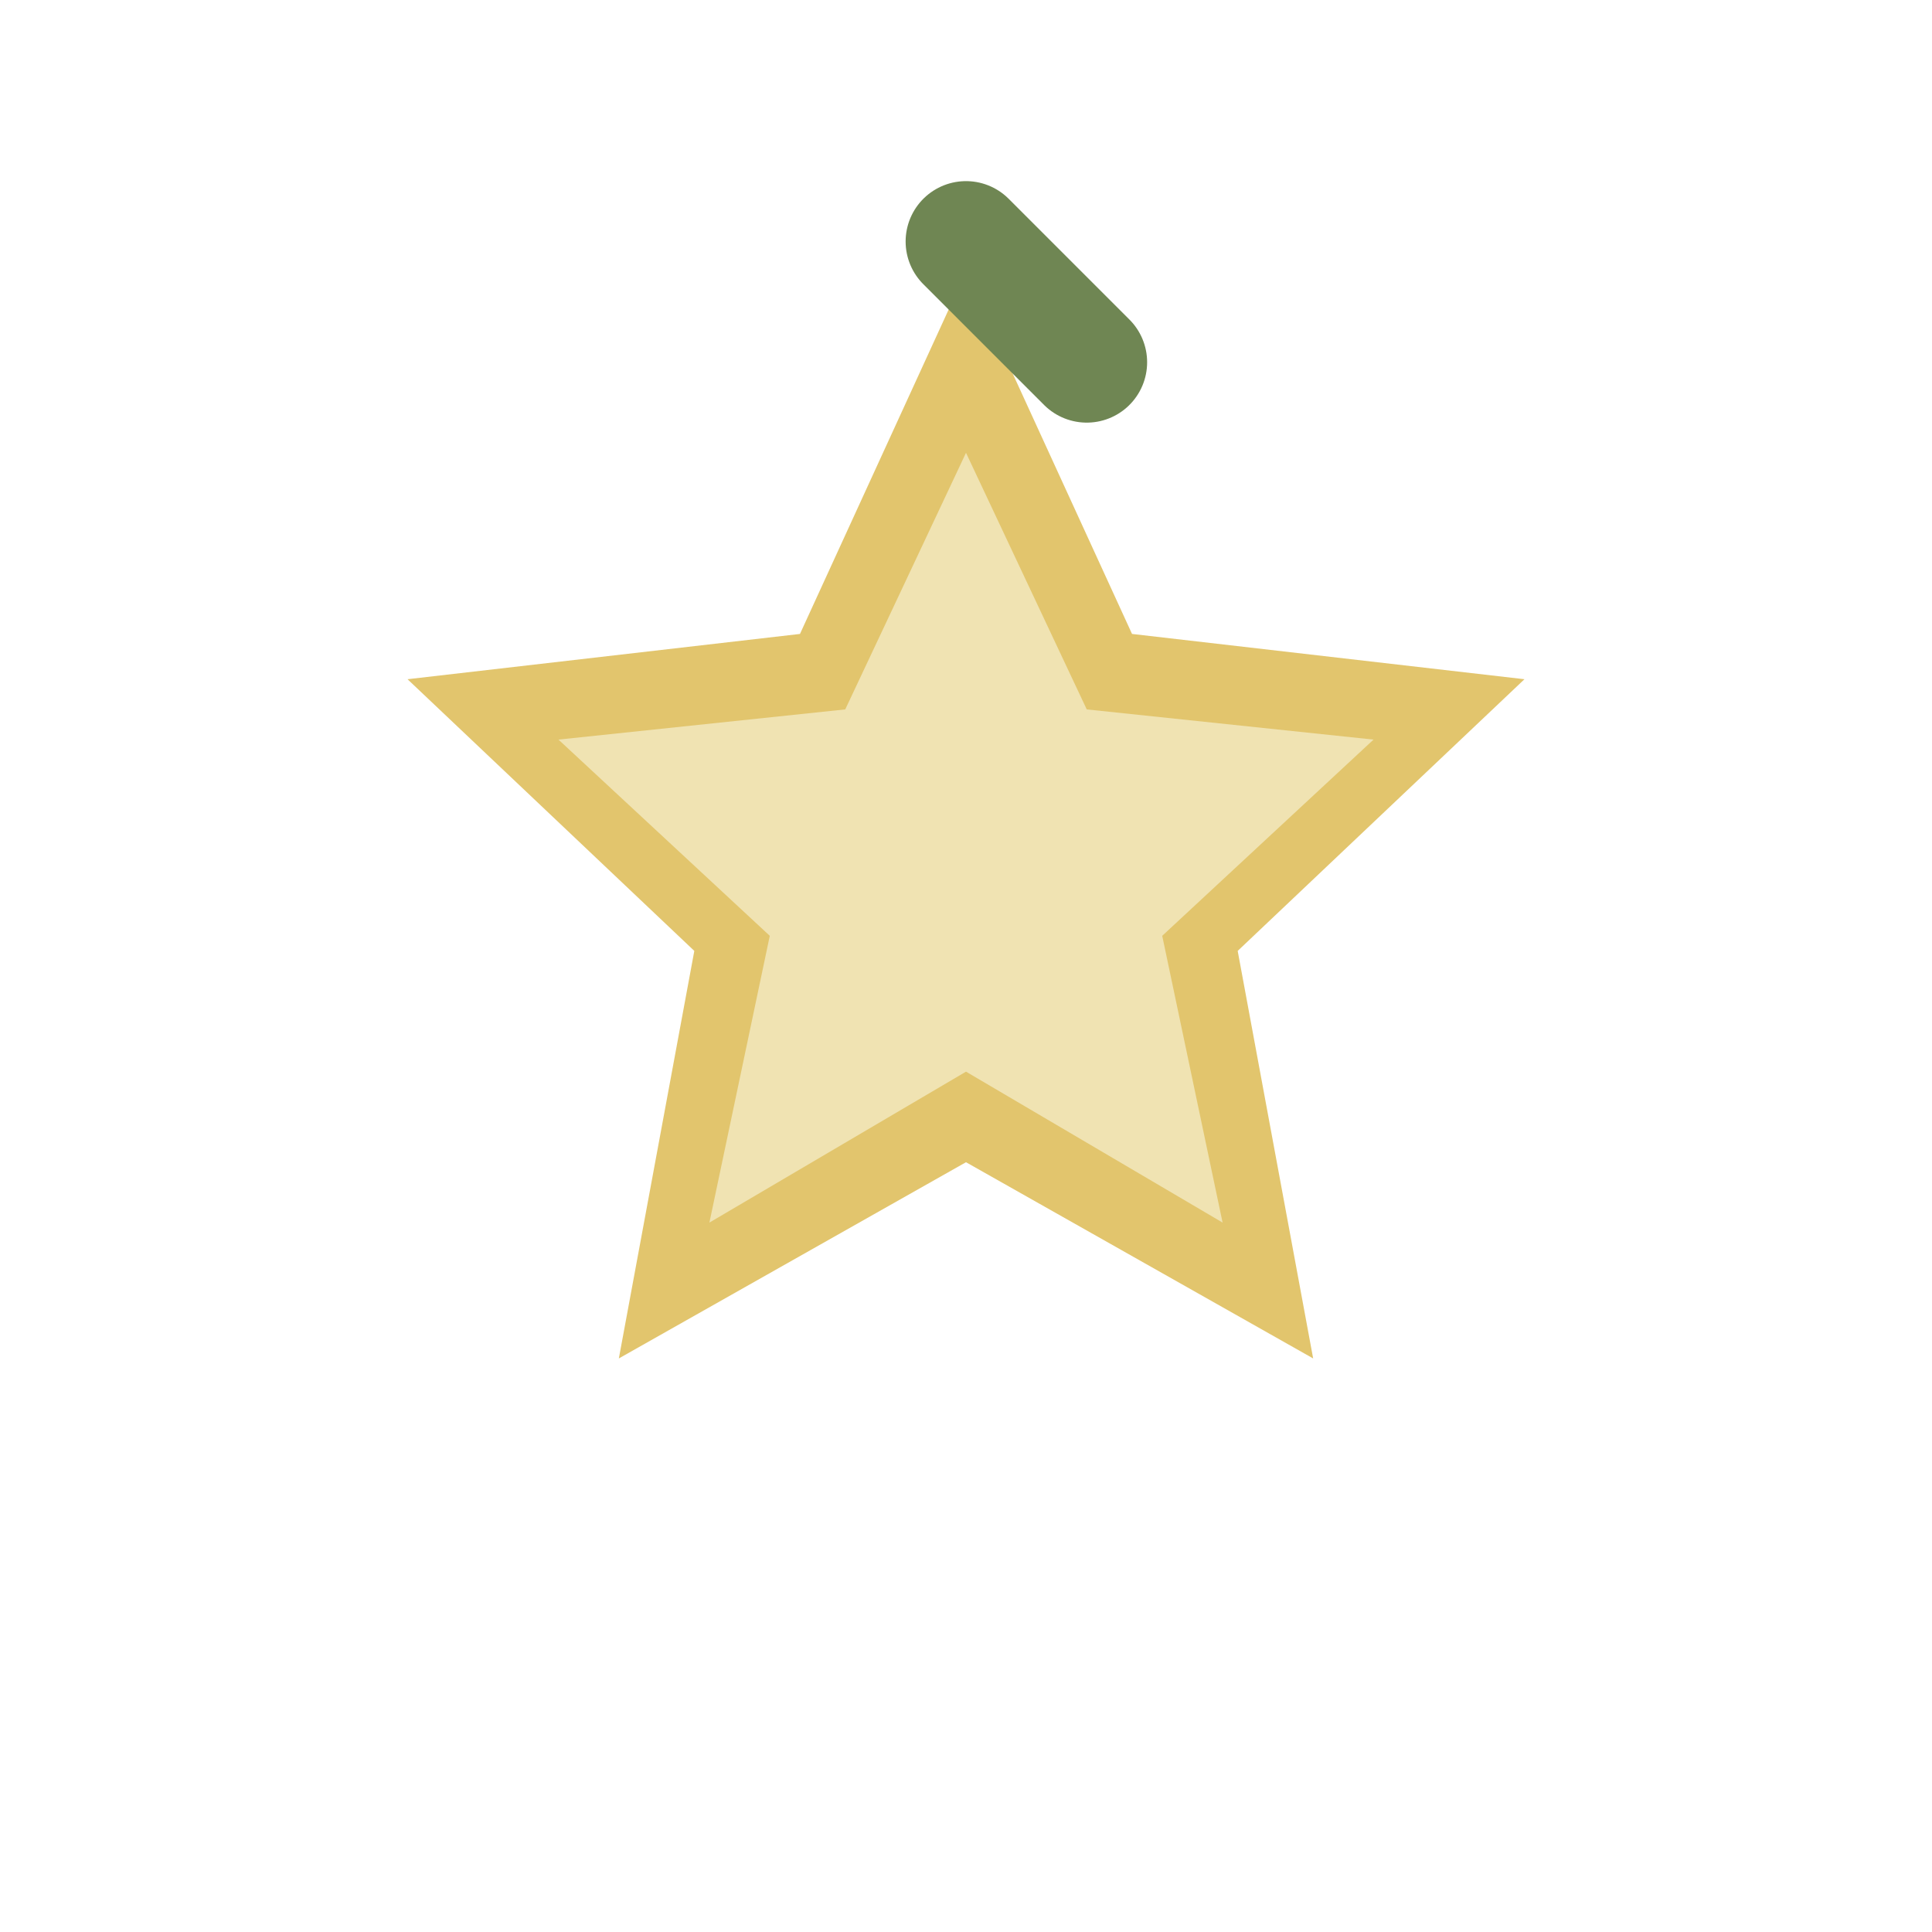
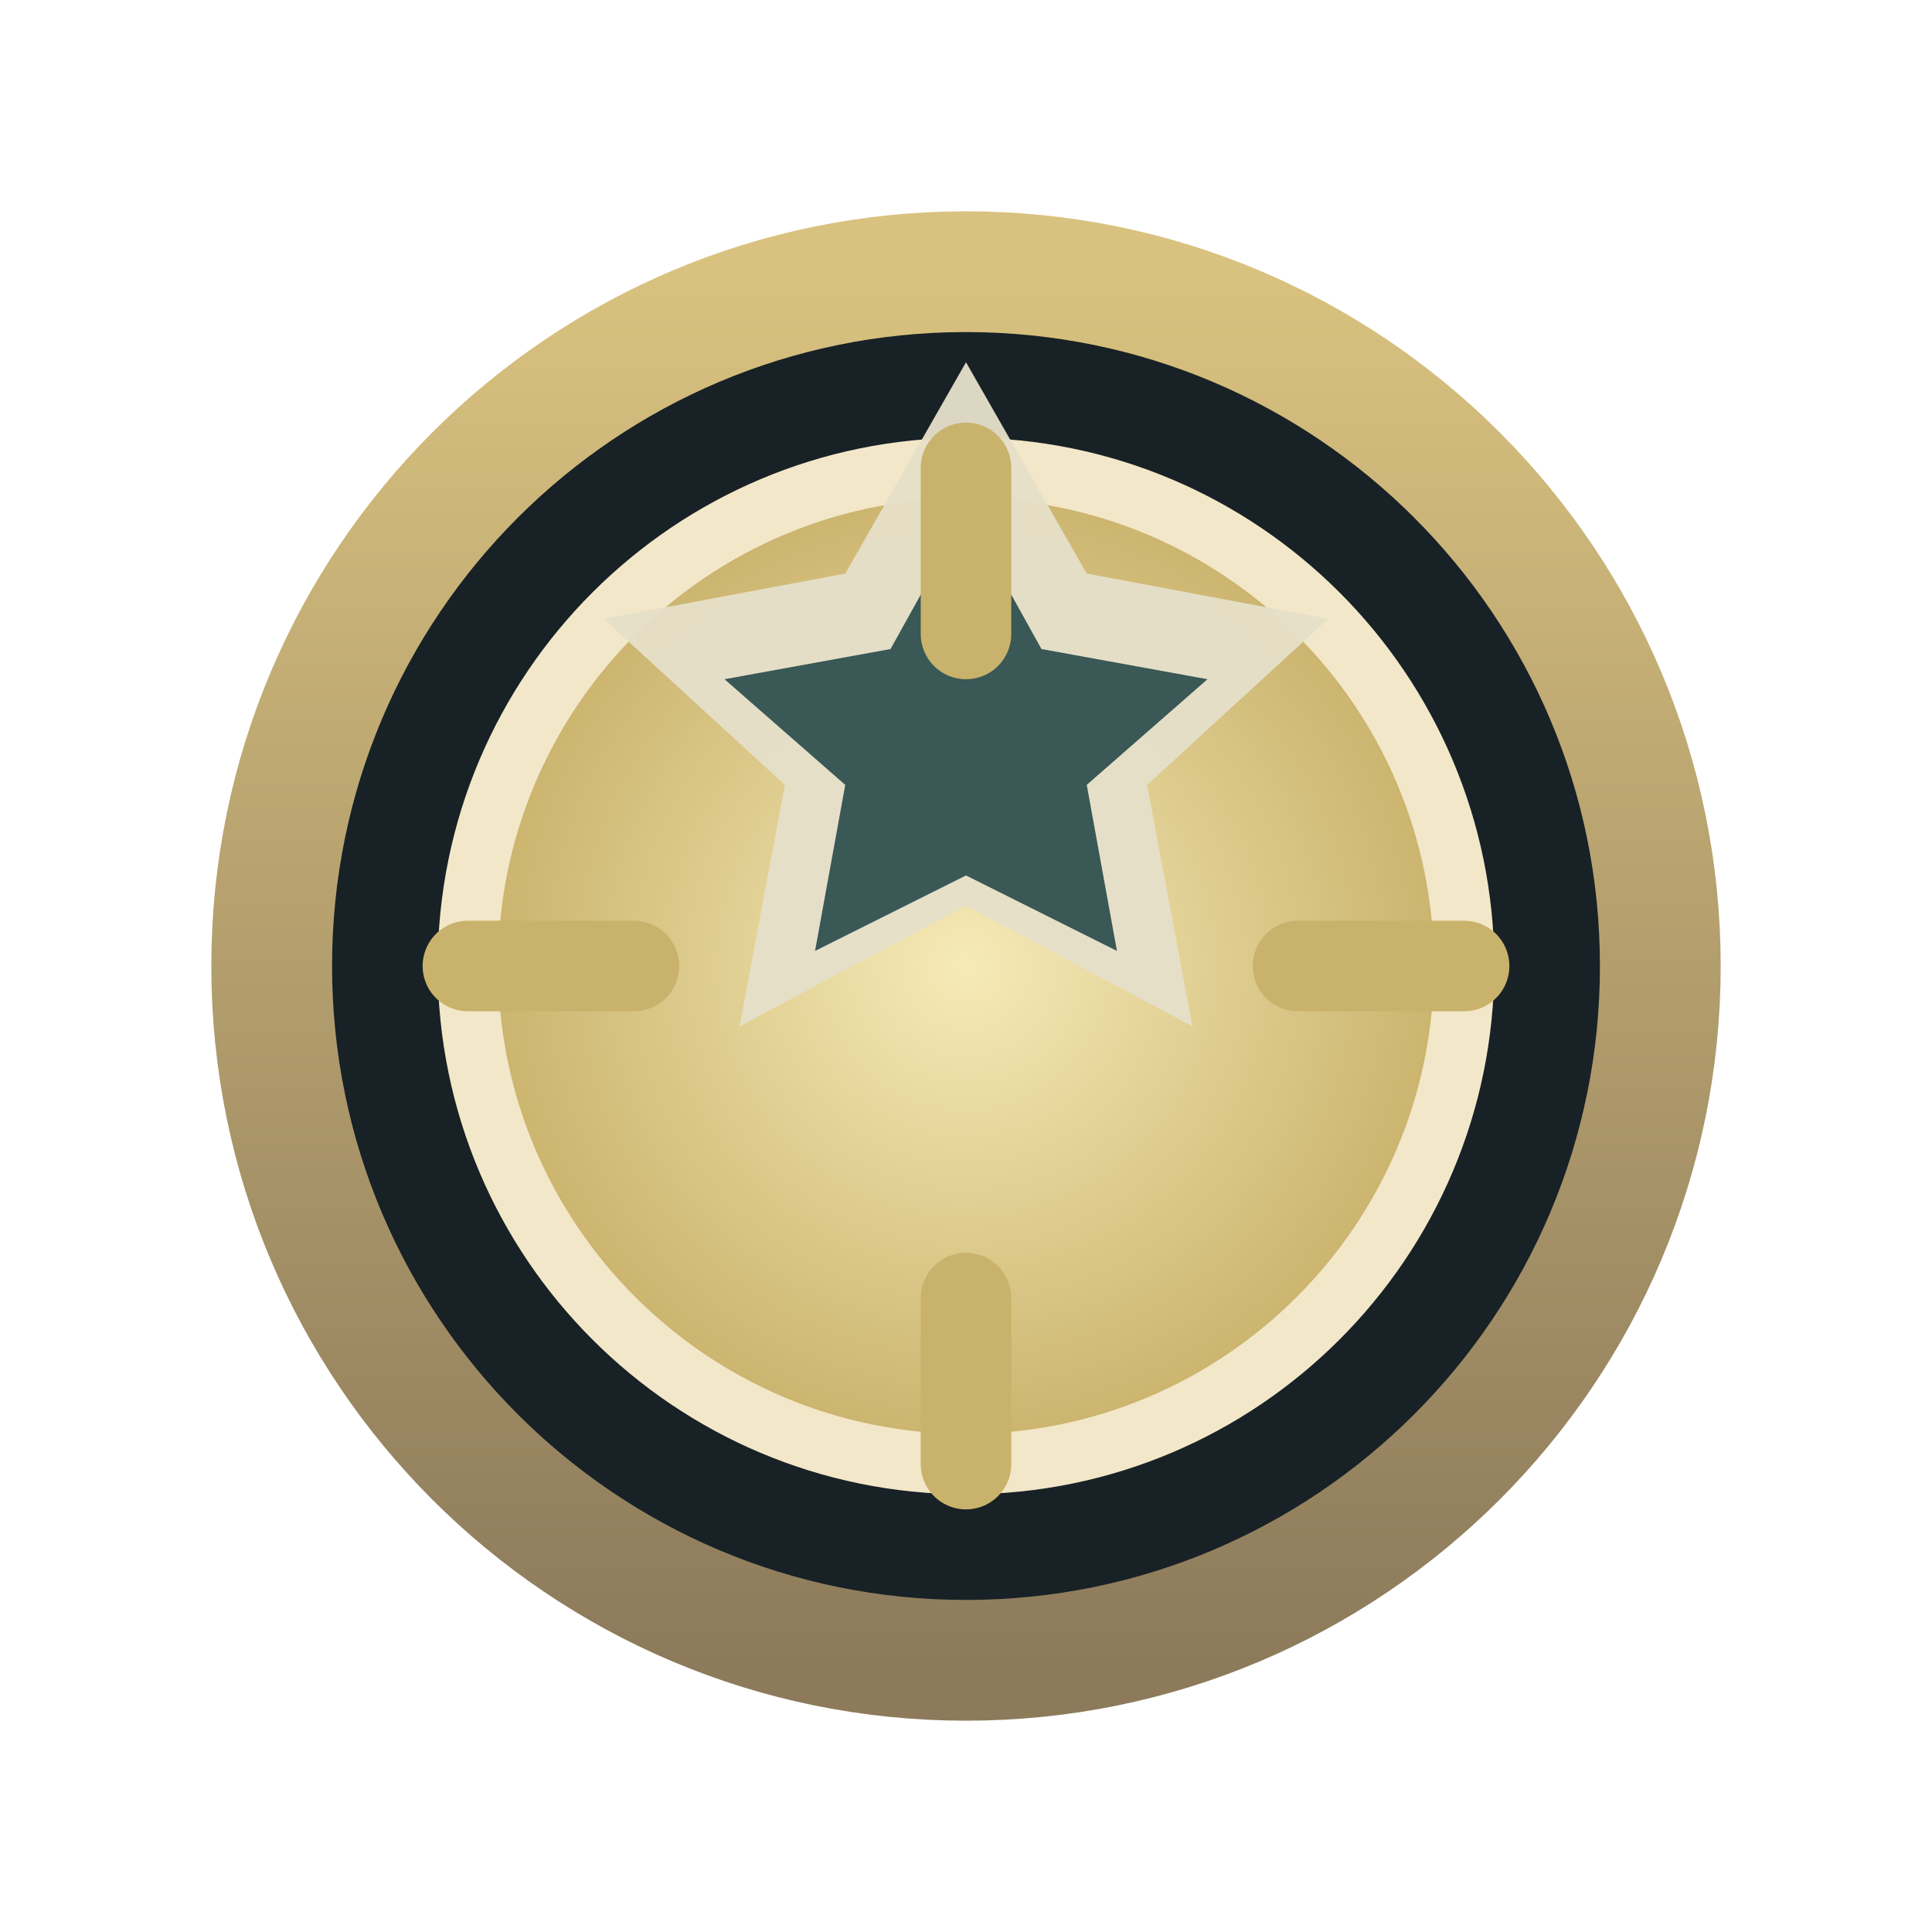
<svg xmlns="http://www.w3.org/2000/svg" width="128" height="128" viewBox="0 0 128 128">
+   <defs>
+     <linearGradient id="reward_ring" x1="64" y1="18" x2="64" y2="110" gradientUnits="userSpaceOnUse">
+       <stop stop-color="#D9C27F" />
+       <stop offset="1" stop-color="#8C7A5B" />
+     </linearGradient>
+     <radialGradient id="reward_core" cx="0" cy="0" r="1" gradientUnits="userSpaceOnUse" gradientTransform="translate(64 64) rotate(90) scale(33)">
+       <stop stop-color="#F6EAB7" />
+       <stop offset="1" stop-color="#C9B26B" />
+     </radialGradient>
+   </defs>
  <g stroke-linecap="round" stroke-linejoin="round">
-     <path d="m64 18 11 24 26 3-19 18 5 27-23-13-23 13 5-27-19-18 26-3Z" fill="#e2c56d" />
-     <path d="m64 30 8 17 19 2-14 13 4 19-17-10-17 10 4-19-14-13 19-2Z" fill="#f0e3b2" />
-     <path d="m64 16 8 8" fill="none" stroke="#6f8653" stroke-width="8" />
+     <circle cx="64" cy="64" r="46" fill="#182126" stroke="url(#reward_ring)" stroke-width="8" />
+     <circle cx="64" cy="64" r="33" fill="url(#reward_core)" stroke="#F2E7C8" stroke-width="4" />
+     <path d="m64 24 8 14 16 3-12 11 3 16-15-8-15 8 3-16-12-11 16-3Z" fill="#E6DFC9" opacity="0.95" />
+     <path d="m64 34 5 9 11 2-8 7 2 11-10-5-10 5 2-11-8-7 11-2Z" fill="#395856" />
+     <path d="M31 64h11M86 64h11M64 31v11M64 86v11" stroke="#C9B26B" stroke-width="6" />
  </g>
</svg>
